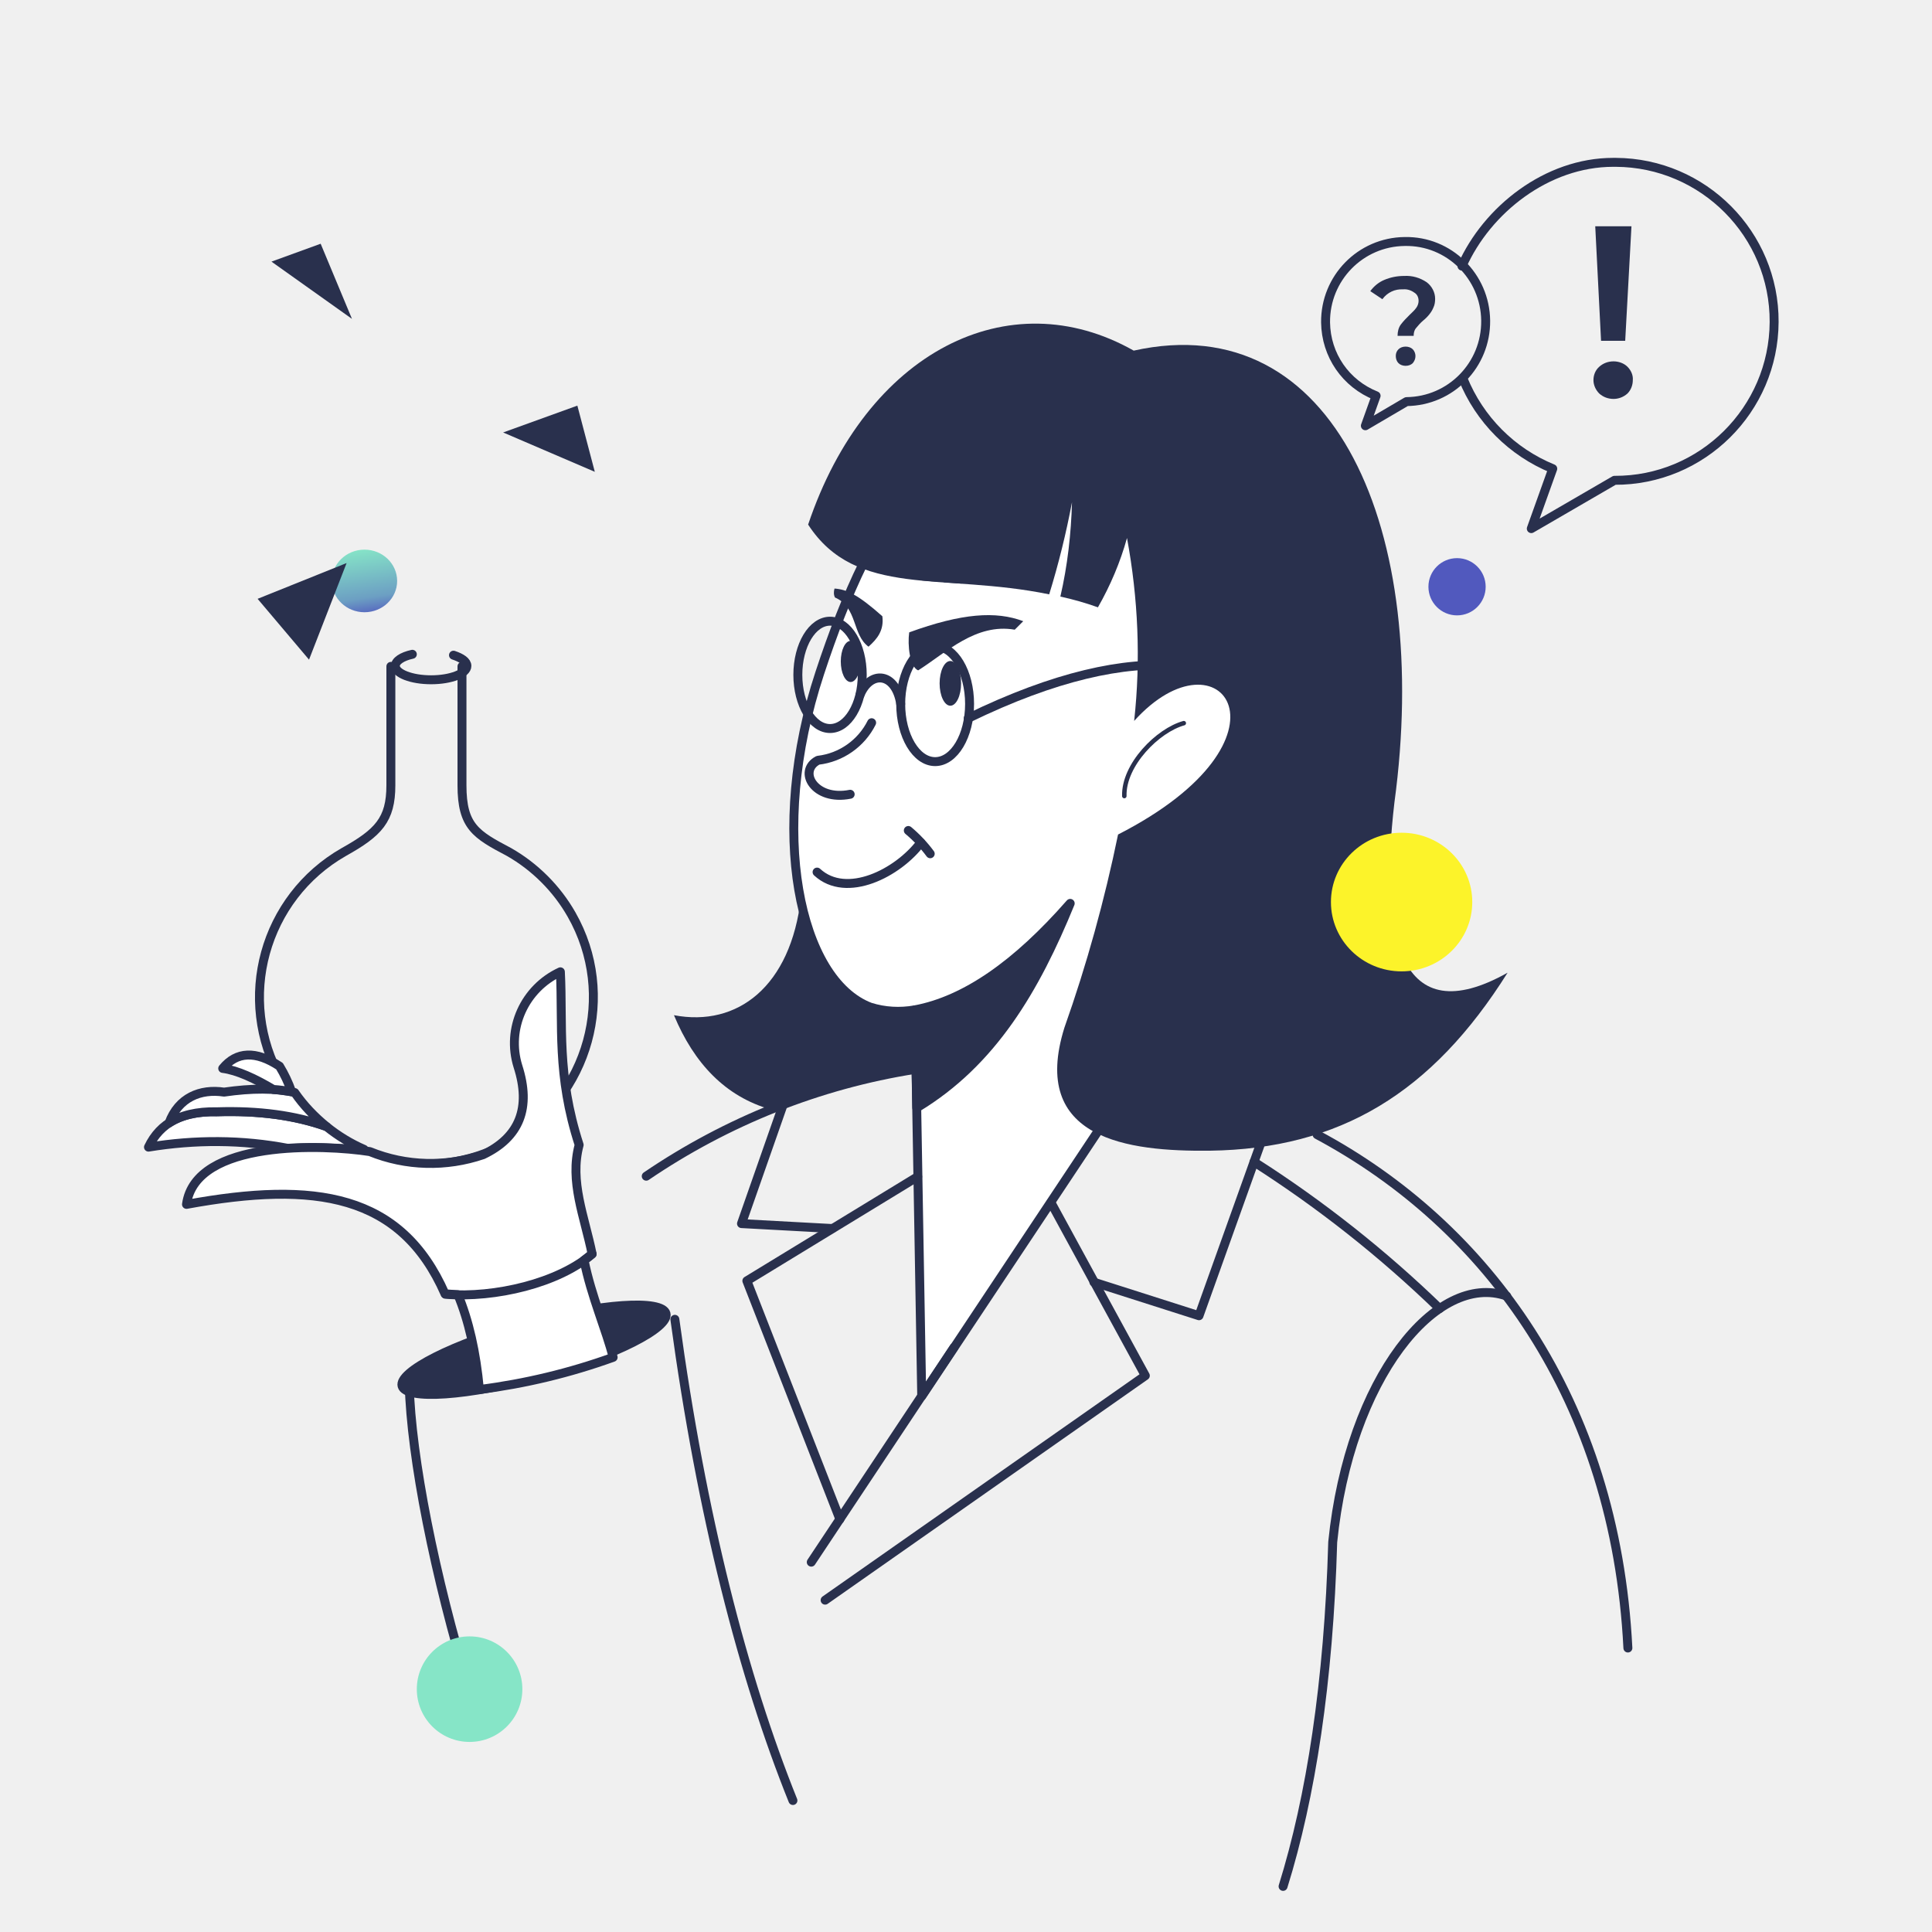
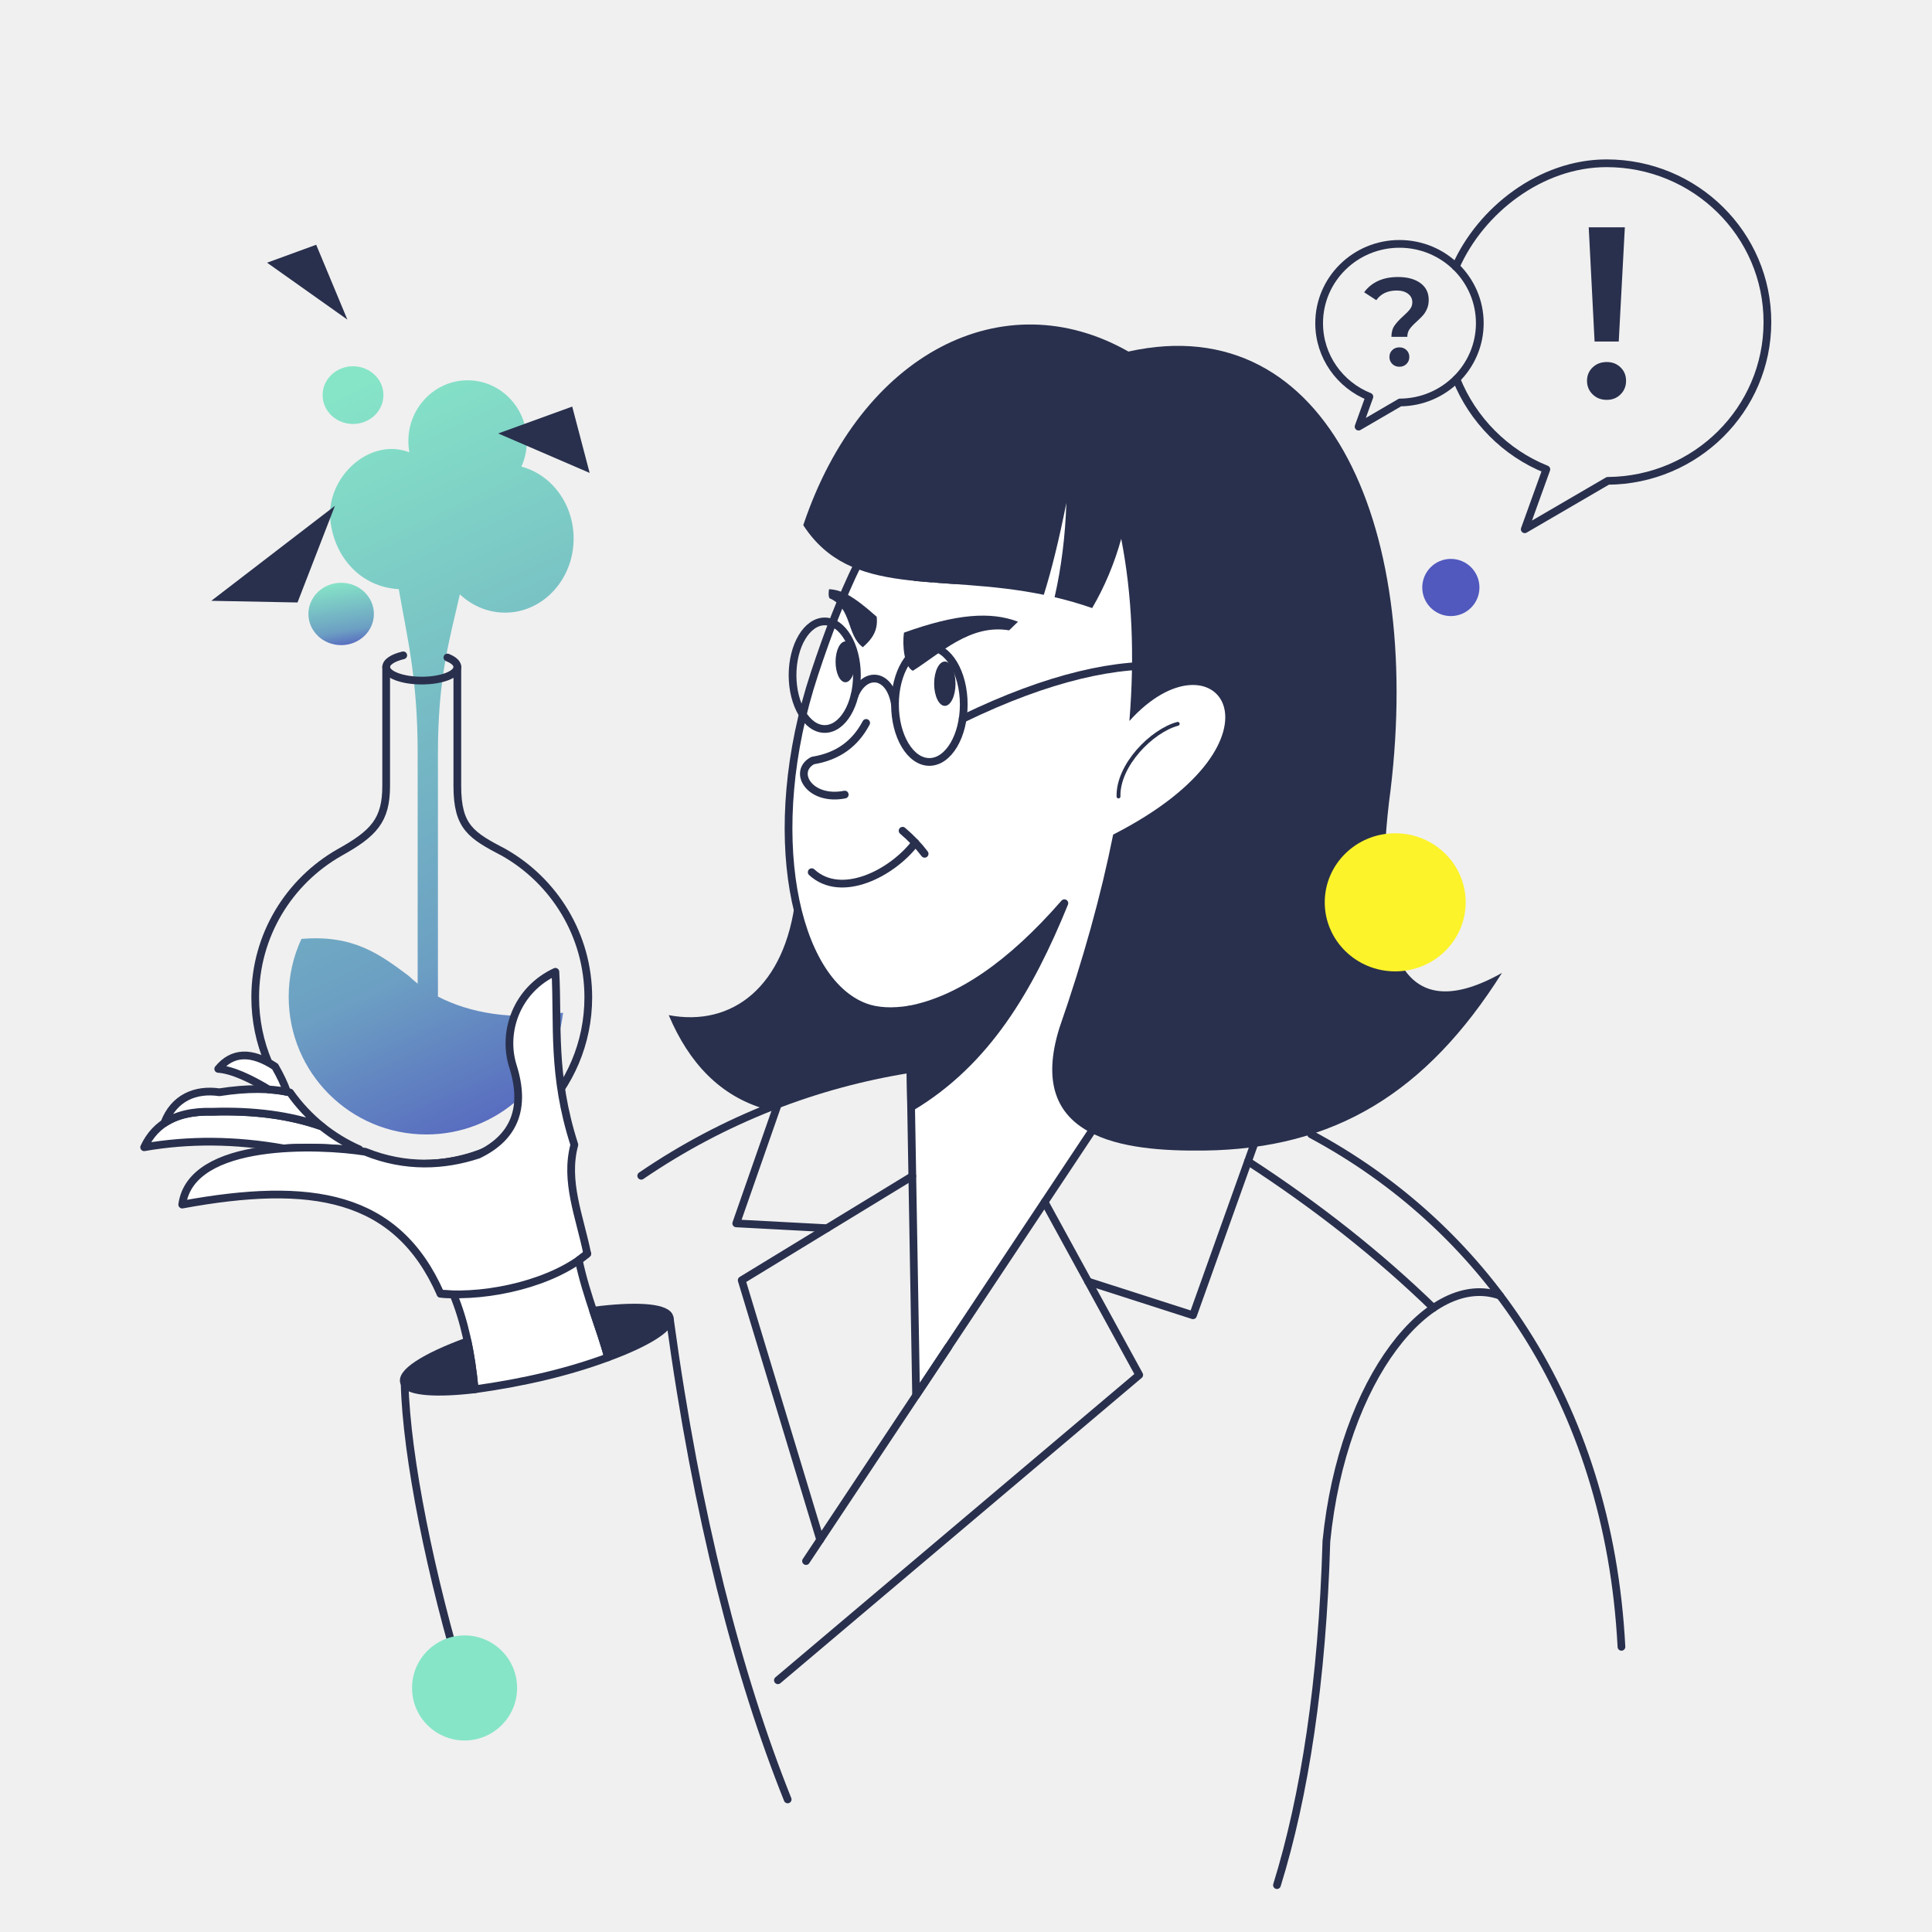
- <svg xmlns="http://www.w3.org/2000/svg" viewBox="0 0 432 432" style="enable-background:new 0 0 432 432;">
-   <style type="text/css">
- 	.st0{fill:none;}
- 	.st1{fill:#29304D;stroke:#29304D;stroke-width:1.793;stroke-linecap:round;stroke-linejoin:round;stroke-miterlimit:22.926;}
- 	.st2{fill-rule:evenodd;clip-rule:evenodd;fill:url(#Path_3093_1_);}
- 	.st3{fill:none;stroke:#29304D;stroke-width:2;stroke-linecap:round;stroke-linejoin:round;stroke-miterlimit:22.926;}
- 	
- 		.st4{fill-rule:evenodd;clip-rule:evenodd;fill:#FFFFFF;stroke:#29304D;stroke-width:2;stroke-linecap:round;stroke-linejoin:round;stroke-miterlimit:22.926;}
- 	.st5{fill:url(#Ellipse_583_1_);}
- 	.st6{fill-rule:evenodd;clip-rule:evenodd;fill:#29304D;}
- 	.st7{fill:#29304D;}
- 	
- 		.st8{fill-rule:evenodd;clip-rule:evenodd;fill:#29304D;stroke:#29304D;stroke-width:2;stroke-linecap:round;stroke-linejoin:round;stroke-miterlimit:22.926;}
- 	.st9{fill:none;stroke:#29304D;stroke-linecap:round;stroke-linejoin:round;stroke-miterlimit:22.926;}
- 	.st10{fill:none;stroke:#000000;stroke-width:0.567;stroke-miterlimit:22.926;}
- 	.st11{fill:#FCF32A;}
- 	.st12{fill:#86E5C7;}
- 	.st13{fill:#5159BE;}
- </style>
-   <rect x="0.9" y="-2.2" class="st0" width="432.7" height="436.5" />
-   <ellipse transform="matrix(0.9643 -0.2648 0.2648 0.9643 -75.6421 42.3965)" class="st1" cx="119.4" cy="301.8" rx="30.7" ry="6.2" />
-   <linearGradient gradientUnits="userSpaceOnUse" x1="-87.581" y1="611.829" x2="-86.401" y2="610.897" gradientTransform="matrix(63.8165 0 0 -172.0342 5655.317 105361.898)">
-     <stop offset="0" style="stop-color:#86E5C7" />
-     <stop offset="0.71" style="stop-color:#6C9FC3" />
-     <stop offset="1" style="stop-color:#5159BE" />
-   </linearGradient>
-   <path class="st2" d="M114,136.9c8.5,0,15.4-7.4,15.4-16.6c0-7.8-5-14.3-11.7-16.1c0.8-1.8,1.2-3.7,1.2-5.7  c0.2-7.3-5.6-13.4-12.9-13.6c-7.3-0.2-13.4,5.6-13.6,12.9c0,0.2,0,0.5,0,0.7c0,0.8,0.1,1.7,0.2,2.5c-9.1-3.5-18.7,5.8-17.7,15.3  c0.9,8.1,6.8,14.9,15.3,15.3c1.9,10.8,4.2,19.9,4.2,36.8v51.6c-0.7-0.6-1.4-1.1-2-1.8c-6.3-4.7-12.3-9.3-24-8.3  c-7.2,15.5-0.4,33.8,15,40.9c15.5,7.2,33.8,0.4,40.9-15c1.4-3,2.3-6.1,2.6-9.4c-11.3,1.8-21,0.1-28-3.6v-54.5  c0-17.2,2.7-25.7,4.9-35.6C106.6,135.4,110.3,136.8,114,136.9L114,136.9z M80,94.6c3.6-0.2,6.3-3.2,6.1-6.8  c-0.2-3.6-3.2-6.3-6.8-6.1c-3.4,0.2-6.1,3-6.1,6.5C73.3,91.8,76.3,94.7,80,94.6z" />
-   <path class="st3" d="M87.4,149v26.6c0,7.7-2.8,10.6-10.5,14.9l0,0c-17.9,10.2-24.2,33-14,50.9s33,24.2,50.9,14  s24.2-33,14-50.9c-3.3-5.8-8.2-10.7-14-14l0,0c-7.4-3.9-10.5-5.7-10.5-14.9V149" />
-   <path class="st3" d="M101.4,146.5c1.8,0.6,3,1.4,3,2.4c0,1.7-3.6,3.1-8,3.1s-8-1.4-8-3.1c0-1.1,1.5-2.1,3.8-2.6" />
-   <path class="st4" d="M81.4,257c-3-1.3-5.8-3-8.4-5.1c-7-2.5-15.2-3.6-24.5-3.3c-7.6-0.2-12.7,2.4-15.3,7.9  c10.4-1.7,20.9-1.7,31.3,0.3c5.6-0.3,11.2-0.2,16.8,0.5C81.3,257.3,81.4,257.2,81.4,257L81.4,257z" />
-   <path class="st4" d="M48.5,248.6c9.3-0.3,17.5,0.8,24.5,3.3c-2.7-2.2-5.1-4.7-7.1-7.6c-4.3-1-9.6-1-15.8-0.1  c-5.3-0.8-10.2,1.2-12.3,6.9C40.4,249.4,44,248.5,48.5,248.6z" />
-   <path class="st4" d="M61.1,243.6c1.4,0.1,2.8,0.3,4.1,0.5c-0.7-2-1.6-3.9-2.7-5.7c-5.3-3.5-9.6-3.3-12.7,0.5  C53,239.3,57.1,241.2,61.1,243.6z" />
-   <linearGradient id="Ellipse_583_1_" gradientUnits="userSpaceOnUse" x1="-82.45" y1="600.361" x2="-82.275" y2="599.254" gradientTransform="matrix(14.666 0 0 -13.966 1289.566 8507.29)">
-     <stop offset="0" style="stop-color:#86E5C7" />
-     <stop offset="0.71" style="stop-color:#6C9FC3" />
-     <stop offset="1" style="stop-color:#5159BE" />
-   </linearGradient>
-   <ellipse class="st5" cx="81.5" cy="129.9" rx="7.3" ry="7" />
-   <path class="st4" d="M132.4,280.4c-1.7-8.4-5.1-16.2-2.9-24.4c-5.1-15.7-3.6-26.8-4.2-38.7  c-8,3.7-12.1,12.7-9.5,21.1c3,9.3,0.4,15.9-7.8,19.8c-8.2,2.8-17.2,2.6-25.3-0.7c-10.2-1.6-39-2.8-41,11.8c28.9-5.3,48-2.3,57.8,20  l2.9,0.2c2.4,5.8,4,12.7,4.8,21.2c10.2-1.3,20.2-3.7,29.9-7.2c-1.5-6-4.9-13.7-6.5-21.7L132.4,280.4L132.4,280.4z" />
-   <path class="st3" d="M99.6,289.4c11.1,0.9,25.3-2.5,32.8-9" />
-   <path class="st6" d="M77.5,125.9l-19.9,8l11.5,13.6L77.5,125.9z" />
-   <path class="st6" d="M129.1,90.7l-16.6,6l20.5,8.8L129.1,90.7z" />
-   <path class="st6" d="M60.7,58.5l11-4l7,16.8L60.7,58.5z" />
-   <path class="st3" d="M327.1,84.6c3.7,9.2,11,16.5,20.1,20.2l-4.8,13.4l18.6-10.8c19.6,0.1,35.6-15.8,35.7-35.4  s-15.8-35.6-35.4-35.7c-0.2,0-0.4,0-0.6,0c-14.8,0-28.2,10.6-33.8,23.2" />
-   <path class="st7" d="M356.7,50.6h8.1l-1.4,25.6H358L356.7,50.6z M360.8,89.2c-1.2,0-2.3-0.4-3.2-1.2  c-0.8-0.8-1.3-1.9-1.3-3c0-1.1,0.4-2.2,1.3-3c0.9-0.8,2-1.2,3.2-1.2c1.1,0,2.3,0.4,3.1,1.2c0.8,0.8,1.3,1.9,1.2,3  c0,1.1-0.4,2.2-1.2,3C363,88.8,361.9,89.2,360.8,89.2L360.8,89.2z" />
-   <path class="st3" d="M314.5,89.8c9.9-0.1,17.8-8.2,17.7-18.1S324,53.8,314.1,54c-9.9,0.1-17.8,8.2-17.7,18.1  c0.1,7.3,4.5,13.7,11.3,16.4l-2.4,6.7L314.5,89.8L314.5,89.8z" />
-   <path class="st7" d="M312.5,75.1c0-0.9,0.2-1.8,0.7-2.5c0.6-0.8,1.3-1.5,2-2.2c0.5-0.5,1.1-1,1.5-1.6  c0.3-0.4,0.5-1,0.5-1.5c0-0.8-0.3-1.5-1-1.9c-0.7-0.5-1.6-0.8-2.5-0.7c-1.8-0.1-3.5,0.7-4.6,2.2l-2.7-1.8c0.8-1.1,1.9-2,3.1-2.5  c1.4-0.6,2.9-0.9,4.5-0.9c1.8-0.1,3.5,0.4,5,1.4c1.2,0.9,1.9,2.3,1.9,3.7c0,0.7-0.1,1.4-0.4,2c-0.2,0.5-0.5,1-0.9,1.5  c-0.4,0.5-0.9,1-1.4,1.4c-0.6,0.5-1.1,1.1-1.6,1.7c-0.4,0.5-0.5,1.1-0.5,1.7L312.5,75.1L312.5,75.1z M314.3,81.8  c-0.6,0-1.2-0.2-1.6-0.6c-0.4-0.4-0.6-1-0.6-1.6c0-0.6,0.2-1.1,0.6-1.5c0.4-0.4,1-0.6,1.6-0.6c0.6,0,1.2,0.2,1.6,0.6  c0.4,0.4,0.6,1,0.6,1.5c0,0.6-0.2,1.1-0.6,1.6C315.5,81.6,314.9,81.8,314.3,81.8L314.3,81.8z" />
-   <path class="st4" d="M206.1,312.2l51.6-77.6l-5.7-43.2c3.9-5.8,20.9-6.3,25.8-22.8c14-46.7-7.8-60.6-37.3-70.4  S195,115,183.3,150.5s-4.6,68.7,11.3,74.7c3.2,1,6.6,1.2,10,0.6L206.1,312.2z" />
-   <path class="st3" d="M144.5,263c18.1-12.3,38.6-20.5,60.2-23.9 M294.5,253.7C332.5,274,361.2,313,364,368.5" />
-   <path class="st3" d="M91.5,309.5c0.4,16.4,5.8,43.3,13.4,68.2" />
-   <path class="st3" d="M194.9,161.6c-2.3,4.6-6.8,7.8-12,8.4c-4.6,2.4-0.8,9.2,7.2,7.6 M203.1,185.7  c1.8,1.5,3.5,3.3,4.9,5.2" />
-   <ellipse class="st7" cx="190.2" cy="147.9" rx="2.2" ry="4.6" />
-   <ellipse class="st7" cx="212.5" cy="152.8" rx="2.4" ry="5" />
-   <path class="st3" d="M182.7,195c6.6,6.1,18.1,0.2,23.2-6.6" />
-   <path class="st6" d="M252,120.3c-1.5,5.4-3.7,10.6-6.5,15.5c-2.8-1-5.6-1.8-8.4-2.4c1.6-6.9,2.4-14,2.6-21.1  c-1.3,6.9-3,13.8-5.1,20.6c-23.8-4.9-43.2,0.9-53.9-15.6c13-38.7,44.9-54.7,72.8-38.9c45.1-10,66.5,40.5,58.3,101  c-3.5,29.9,1.1,51.7,25.3,38.1c-16.9,26.9-37.5,39.4-66.6,39.8c-18.2,0.2-40.3-2.5-32.5-27.5c5-14.1,9-28.6,12-43.2  c41.9-21.4,22.9-46.8,3.6-25.4C255.1,147.5,254.5,133.8,252,120.3L252,120.3z" />
-   <path class="st6" d="M215,130.5c-1.4-0.1-2.7-0.2-4-0.3c2.3-5.6,4.8-11,7.6-16.3L215,130.5L215,130.5z M209.7,130.1  c-1.4-0.1-2.8-0.2-4.2-0.4c2.9-6.9,6.6-13.4,11.1-19.4C213.7,116.7,211.4,123.3,209.7,130.1z" />
-   <path class="st6" d="M172.4,248.1c-10.2-2.9-17.2-10.3-21.7-21.1c14.2,2.7,26.1-6.4,28.4-26.3  c3.4,17.4,12.6,27.7,25.5,25l0.2,13.4C190.5,241.8,179.7,244.8,172.4,248.1L172.4,248.1z" />
-   <path class="st6" d="M226.9,140.8c-8.7-1.5-15.3,5.1-21.6,9.1c-1.9-0.8-2.4-5.7-2-8.5c11.8-4.3,19.4-4.8,25.5-2.5  L226.9,140.8z" />
-   <path class="st6" d="M186.7,133.6c5.1,2.2,3.8,8.3,7.5,11c1.9-1.7,3.5-3.6,3.1-6.8c-5.5-4.9-8-6-10.7-6.2  C186.4,132.3,186.4,133,186.7,133.6z" />
-   <path class="st8" d="M204.6,225.8c11.2-2.1,22.7-10.1,34.7-23.8c-7.8,19.1-17.4,35.5-34.3,45.7L204.6,225.8z" />
-   <path class="st9" d="M251.4,178c-0.2-7,7.5-14.7,13.3-16.3" />
-   <path class="st3" d="M187.8,339.7L167,286.4l38.2-23.3" />
-   <path class="st10" d="M234.9,268.9l21.2,38.7" />
-   <ellipse class="st3" cx="185.6" cy="150.9" rx="7.2" ry="12" />
-   <ellipse class="st3" cx="209.1" cy="157.4" rx="7.7" ry="12.9" />
-   <path class="st3" d="M192.3,155.4c2.3-5.6,8-5.1,9.1,2" />
-   <path class="st3" d="M216.5,160.6c19.3-9.4,34.9-12.8,46.9-11.7" />
-   <line class="st3" x1="213.3" y1="301.3" x2="181.4" y2="349.3" />
-   <path class="st3" d="M184.5,357.8l71.6-50.2l-11.4-20.9l-9.7-17.8" />
-   <path class="st3" d="M244.6,286.7l23.5,7.5l15.1-42.2" />
-   <path class="st3" d="M186.1,274.7l-20.3-1.1l11-31.4" />
-   <path class="st3" d="M150.9,295c6,44.1,15.3,80,26.4,107.6 M286.9,421.8c6.2-19.9,10.2-45.6,11.1-77  c3.7-36.7,23.3-60.5,38.9-55" />
-   <path class="st3" d="M321.9,292.6c-12.7-12.3-26.6-23.3-41.5-32.8" />
-   <ellipse class="st11" cx="313.4" cy="201.7" rx="15.8" ry="15.5" />
-   <circle class="st12" cx="105" cy="377.7" r="11.8" />
-   <circle class="st13" cx="325.8" cy="131.2" r="6.4" />
+ <svg xmlns="http://www.w3.org/2000/svg" xmlns:xlink="http://www.w3.org/1999/xlink" shape-rendering="geometricPrecision" image-rendering="optimizeQuality" fill-rule="evenodd" clip-rule="evenodd" viewBox="0 0 500 500">
+   <defs>
+     <linearGradient id="0" gradientUnits="userSpaceOnUse" x1="81.24" y1="103.31" x2="168.26" y2="288.54">
+       <stop stop-color="#86e5c7" />
+       <stop offset=".71" stop-color="#6c9fc3" />
+       <stop offset="1" stop-color="#5159be" />
+     </linearGradient>
+     <linearGradient id="1" gradientUnits="userSpaceOnUse" x1="89.83" y1="150.1" x2="92.79" y2="167.96" xlink:href="#0" />
+   </defs>
+   <path fill="url(#0)" d="m130.7 158.55c9.806 0 17.755-8.582 17.755-19.17 0-9.01-5.758-16.565-13.518-18.617.907-2.01 1.413-4.245 1.413-6.603 0-8.692-6.865-15.738-15.334-15.738-8.469 0-15.334 7.05-15.334 15.738 0 .989.09 1.956.26 2.894-10.474-4-21.647 6.681-20.436 17.685 1.035 9.409 7.828 17.2 17.693 17.726 2.149 12.462 4.893 22.965 4.893 42.498v59.6c-.834-.651-1.617-1.328-2.346-2.029-7.312-5.43-14.16-10.699-27.738-9.543-2.114 4.555-3.297 9.63-3.297 14.982 0 19.674 15.95 35.624 35.624 35.624 18.287 0 33.35-13.78 35.388-31.522-13.03 2.112-24.22.084-32.385-4.165v-62.944c0-19.896 3.096-29.68 5.674-41.16 3.122 2.952 7.212 4.741 11.688 4.741m-39.34-48.826c4.346 0 7.869-3.343 7.869-7.466 0-4.123-3.523-7.465-7.869-7.465-4.345 0-7.869 3.342-7.869 7.465 0 4.123 3.524 7.466 7.869 7.466" />
+   <g stroke="#29304d" stroke-linejoin="round" stroke-linecap="round" stroke-width="2" stroke-miterlimit="22.926">
+     <g fill="none">
+       <path d="m99.94 172.61v30.797c0 8.897-3.216 12.299-12.1 17.235h.003c-13.02 7.417-21.794 21.416-21.794 37.469 0 23.803 19.297 43.1 43.1 43.1 23.804 0 43.1-19.296 43.1-43.1 0-16.05-8.778-30.05-21.794-37.469h.003c-8.517-4.451-12.1-6.56-12.1-17.235v-30.797" />
+       <path d="m115.79 170.16c1.597.634 2.581 1.498 2.581 2.449 0 1.95-4.125 3.529-9.213 3.529-5.088 0-9.212-1.579-9.212-3.529 0-1.275 1.767-2.393 4.415-3.01" />
+     </g>
+     <g fill="#fff">
+       <path d="m92.98 297.44c-3.499-1.542-6.754-3.534-9.691-5.904-8.132-2.881-17.575-4.15-28.329-3.809-8.812-.255-14.697 2.805-17.654 9.18 11.619-2.02 23.662-1.919 36.13.306 7.308-.488 14.548-.016 19.369.619.096-.124.154-.255.177-.392z" />
+       <path d="m54.959 287.72c10.754-.341 20.2.928 28.329 3.809-3.134-2.529-5.905-5.487-8.226-8.785-4.99-1.168-11.09-1.191-18.287-.068-6.132-.886-11.774 1.38-14.249 7.983 3.148-2.108 7.292-3.088 12.433-2.939z" />
+       <path d="m69.52 281.95c1.725.117 3.31.325 4.753.625-.671-1.962-1.699-4.146-3.084-6.552-6.145-4.03-11.05-3.825-14.711.605 3.663.25 8.433 2.546 13.04 5.322z" />
+     </g>
+   </g>
+   <ellipse fill="url(#1)" cx="88.29" cy="158.89" rx="8.474" ry="8.07" />
+   <g stroke="#29304d" stroke-linejoin="round" stroke-linecap="round" stroke-width="2" stroke-miterlimit="22.926">
+     <path fill="#fff" d="m151.98 324.46c-1.989-9.717-5.878-18.765-3.339-28.2-5.845-18.17-4.163-30.986-4.907-44.756-10.06 4.686-13.787 15.547-10.996 24.414 3.42 10.788.43 18.43-8.971 22.926-8.775 2.885-18.807 3.452-29.25-.771-11.744-1.87-45.04-3.245-47.36 13.671 33.35-6.125 55.51-2.605 66.84 23.07l3.347.188c2.753 6.658 4.571 14.662 5.497 24.555 13.01-1.806 24.513-4.568 34.503-8.286-1.764-6.906-5.622-15.87-7.556-25.13l2.193-1.678z" />
+     <path fill="none" d="m114.03 334.82c12.849 1.066 29.18-2.939 37.951-10.355" />
+   </g>
+   <g fill="#29304d">
+     <path d="m86.68 130.91l-32 24.58 22.316.43z" />
+     <path d="m148.09 105.22l-19.16 6.96 23.67 10.21z" />
+     <path d="m69.12 67.986l12.71-4.646 8.07 19.37z" />
+   </g>
+   <path fill="none" stroke="#29304d" stroke-width="2" stroke-linecap="round" stroke-linejoin="round" stroke-miterlimit="22.926" d="m376.92 98.12c4.178 10.482 12.701 19.13 23.272 23.347l-5.592 15.505 21.495-12.528c22.845-.168 41.31-18.501 41.31-41.09 0-22.699-18.637-41.1-41.627-41.1-17.08 0-32.608 12.224-39.02 26.757" />
+   <path fill="#29304d" fill-rule="nonzero" d="m411.16 58.822h9.349l-1.579 29.563h-6.254l-1.516-29.563m4.675 44.661c-1.474 0-2.696-.474-3.664-1.422-.969-.947-1.453-2.116-1.453-3.505 0-1.39.484-2.548 1.453-3.475.968-.926 2.19-1.389 3.664-1.389 1.432 0 2.621.463 3.569 1.389.947.927 1.421 2.085 1.421 3.475 0 1.389-.474 2.558-1.421 3.505-.948.948-2.137 1.422-3.569 1.422" />
+   <path fill="none" stroke="#29304d" stroke-width="2" stroke-linecap="round" stroke-linejoin="round" stroke-miterlimit="22.926" d="m362.34 104.16c11.408-.084 20.63-9.239 20.63-20.522 0-11.335-9.307-20.524-20.788-20.524-11.481 0-20.788 9.189-20.788 20.524 0 8.618 5.38 15.993 13 19.03l-2.793 7.743 10.734-6.256z" />
+   <path fill="#29304d" fill-rule="nonzero" d="m360.1 87.17c0-1.166.264-2.132.793-2.898.529-.767 1.301-1.603 2.316-2.51.777-.691 1.355-1.29 1.733-1.797.377-.507.566-1.085.566-1.733 0-.906-.367-1.641-1.101-2.202-.734-.561-1.716-.842-2.947-.842-2.331 0-4.091.831-5.278 2.494l-3.142-2.04c.929-1.274 2.127-2.251 3.595-2.931 1.468-.68 3.195-1.02 5.181-1.02 2.419 0 4.345.523 5.781 1.57 1.436 1.047 2.154 2.489 2.154 4.324 0 .885-.146 1.662-.438 2.331-.291.669-.642 1.236-1.052 1.7-.41.465-.95.999-1.619 1.603-.821.735-1.431 1.382-1.83 1.944-.399.561-.599 1.23-.599 2.01h-4.113m2.073 7.74c-.756 0-1.377-.243-1.862-.728-.486-.486-.729-1.085-.729-1.798 0-.712.243-1.306.729-1.781.485-.475 1.106-.712 1.862-.712.734 0 1.344.237 1.829.712.486.475.729 1.069.729 1.781 0 .713-.243 1.312-.729 1.798-.485.485-1.095.728-1.829.728" />
+   <g stroke="#29304d" stroke-linejoin="round" stroke-linecap="round" stroke-width="2" stroke-miterlimit="22.926">
+     <path fill="#fff" d="m237.09 361.13l59.63-89.73-6.645-49.951c4.486-6.663 24.1-7.226 29.84-26.394 16.16-53.987-8.995-70.04-43.12-81.31-34.12-11.268-52.47 19.554-66.01 60.58-13.546 41.02-5.274 79.44 13.06 86.3 3.145 1.177 7.081 1.363 11.512.654l1.732 99.84z" />
+     <g fill="none">
+       <path d="m165.95 304.29c21.419-14.637 45.29-23.786 69.59-27.633m103.77 16.9c43.84 23.479 77 68.49 80.32 132.64" />
+       <path d="m104.72 358.05c.456 18.894 6.743 50.05 15.517 78.79" />
+       <path d="m224.16 187.09c-2.807 5.302-7.213 8.673-13.82 9.738-5.344 2.809-.895 10.609 8.279 8.808m14.969 9.36c2.252 1.916 4.154 3.905 5.705 5.966" />
+     </g>
+   </g>
+   <g fill="#29304d">
+     <ellipse cx="218.79" cy="171.28" rx="2.545" ry="5.285" />
+     <ellipse cx="244.52" cy="176.94" rx="2.763" ry="5.739" />
+   </g>
+   <path fill="none" stroke="#29304d" stroke-width="2" stroke-linecap="round" stroke-linejoin="round" stroke-miterlimit="22.926" d="m210.07 225.72c7.674 7.084 20.868.233 26.821-7.599" />
+   <g fill="#29304d">
+     <path d="m290.17 139.45c-1.772 6.395-4.278 12.368-7.518 17.918-3.303-1.155-6.546-2.074-9.725-2.818 1.747-7.653 2.762-15.781 3.046-24.381-1.875 9.417-3.82 17.338-5.837 23.767-27.556-5.665-49.89 1.014-62.25-18.02 14.992-44.736 51.927-63.25 84.15-44.934 52.12-11.587 76.879 46.765 67.42 116.77-3.989 34.51 1.297 59.761 29.25 44.04-19.586 31.04-43.32 45.52-76.975 45.968-21.03.28-46.592-2.9-37.535-31.798 6.129-17.625 10.756-34.28 13.886-49.97 48.45-24.716 26.459-54.06 4.205-29.406 1.393-17.07.688-32.78-2.115-47.14" />
+     <path d="m247.34 151.17c-1.569-.111-3.112-.217-4.624-.328 4.091-9.577 7.02-15.868 8.798-18.871l-4.174 19.2m-6.067-.437c-1.66-.129-3.284-.27-4.869-.435 4.133-9.294 8.406-16.753 12.82-22.379-4.01 9.33-6.659 16.935-7.951 22.814" />
+     <path d="m198.17 287.07c-11.779-3.387-19.848-11.929-25.1-24.352 16.418 3.122 30.18-7.352 32.83-30.365 3.872 20.14 14.514 32.04 29.458 28.93l.268 15.475c-16.522 3.116-29.01 6.554-37.458 10.312" />
+     <path d="m261.16 163.13c-10.05-1.693-17.725 5.935-24.907 10.464-2.202-.959-2.789-6.549-2.31-9.862 13.668-4.922 22.473-5.503 29.519-2.835l-2.302 2.233" />
+     <path d="m214.68 154.83c5.881 2.503 4.358 9.534 8.62 12.668 2.238-1.96 4.01-4.164 3.587-7.886-6.332-5.642-9.205-6.955-12.327-7.127-.171 1.01-.162 1.85.12 2.345" />
+     <path stroke="#29304d" stroke-width="2" stroke-linecap="round" stroke-linejoin="round" stroke-miterlimit="22.926" d="m235.36 261.28c12.887-2.464 26.25-11.641 40.1-27.531-9.01 22.12-20.07 41.08-39.642 52.78l-.46-25.25z" />
+   </g>
+   <g fill="none" stroke-miterlimit="22.926">
+     <g stroke="#29304d" stroke-linejoin="round" stroke-linecap="round">
+       <path d="m289.47 206.13c-.205-8.097 8.624-17.02 15.321-18.802" />
+       <path stroke-width="2" d="m212.26 398.49l-20.31-67.17 44.15-26.93" />
+     </g>
+     <path stroke="#000" stroke-width=".567" d="m270.35 311.09c16.32 29.829 24.481 44.744 24.481 44.744" />
+     <g stroke="#29304d" stroke-linejoin="round" stroke-linecap="round" stroke-width="2">
+       <ellipse cx="213.44" cy="174.74" rx="8.33" ry="13.919" />
+       <ellipse cx="240.52" cy="182.32" rx="8.898" ry="14.869" />
+       <path d="m221.16 179.98c2.621-6.45 9.192-5.847 10.462 2.34" />
+       <path d="m249.14 186.02c22.318-10.829 40.31-14.758 54.23-13.567" />
+       <path d="m245.44 348.57l-36.839 55.43" />
+       <path d="m201.32 434.85l93.51-79.02-13.22-24.16-11.26-20.58" />
+       <path d="m281.61 331.67l27.14 8.72 17.44-48.8" />
+       <path d="m214.03 317.86l-23.49-1.25 12.68-36.3" />
+       <path d="m173.35 341.33c6.963 51.01 17.711 92.44 30.497 124.36m126.63 22.18c7.127-22.965 11.752-52.648 12.791-88.996 4.232-42.41 26.96-69.941 44.928-63.56" />
+       <path d="m370.96 338.49c-14.08-13.667-30.08-26.31-47.98-37.929" />
+     </g>
+   </g>
+   <ellipse fill="#fcf32a" cx="361.08" cy="233.52" rx="18.236" ry="17.871" />
+   <circle fill="#86e5c7" cx="120.23" cy="436.84" r="13.596" />
+   <circle fill="#5159be" cx="375.48" cy="152.04" r="7.4" />
+   <g fill="#29304d" stroke="#29304d" stroke-linejoin="round" stroke-linecap="round" stroke-width="2" stroke-miterlimit="22.926">
+     <path d="m122.84 359.56c-.423-4.521-1.033-8.648-1.832-12.432-11.08 4.02-17.847 8.331-16.293 10.924 1.326 2.215 8.414 2.654 18.12 1.508z" />
+     <path d="m153.5 339.21c1.469 4.405 2.932 8.505 3.84 12.06 9.728-3.58 16-7.366 16.01-9.947 0-.279-.072-.543-.221-.792-1.394-2.328-9.151-2.695-19.628-1.321z" />
+   </g>
</svg>
